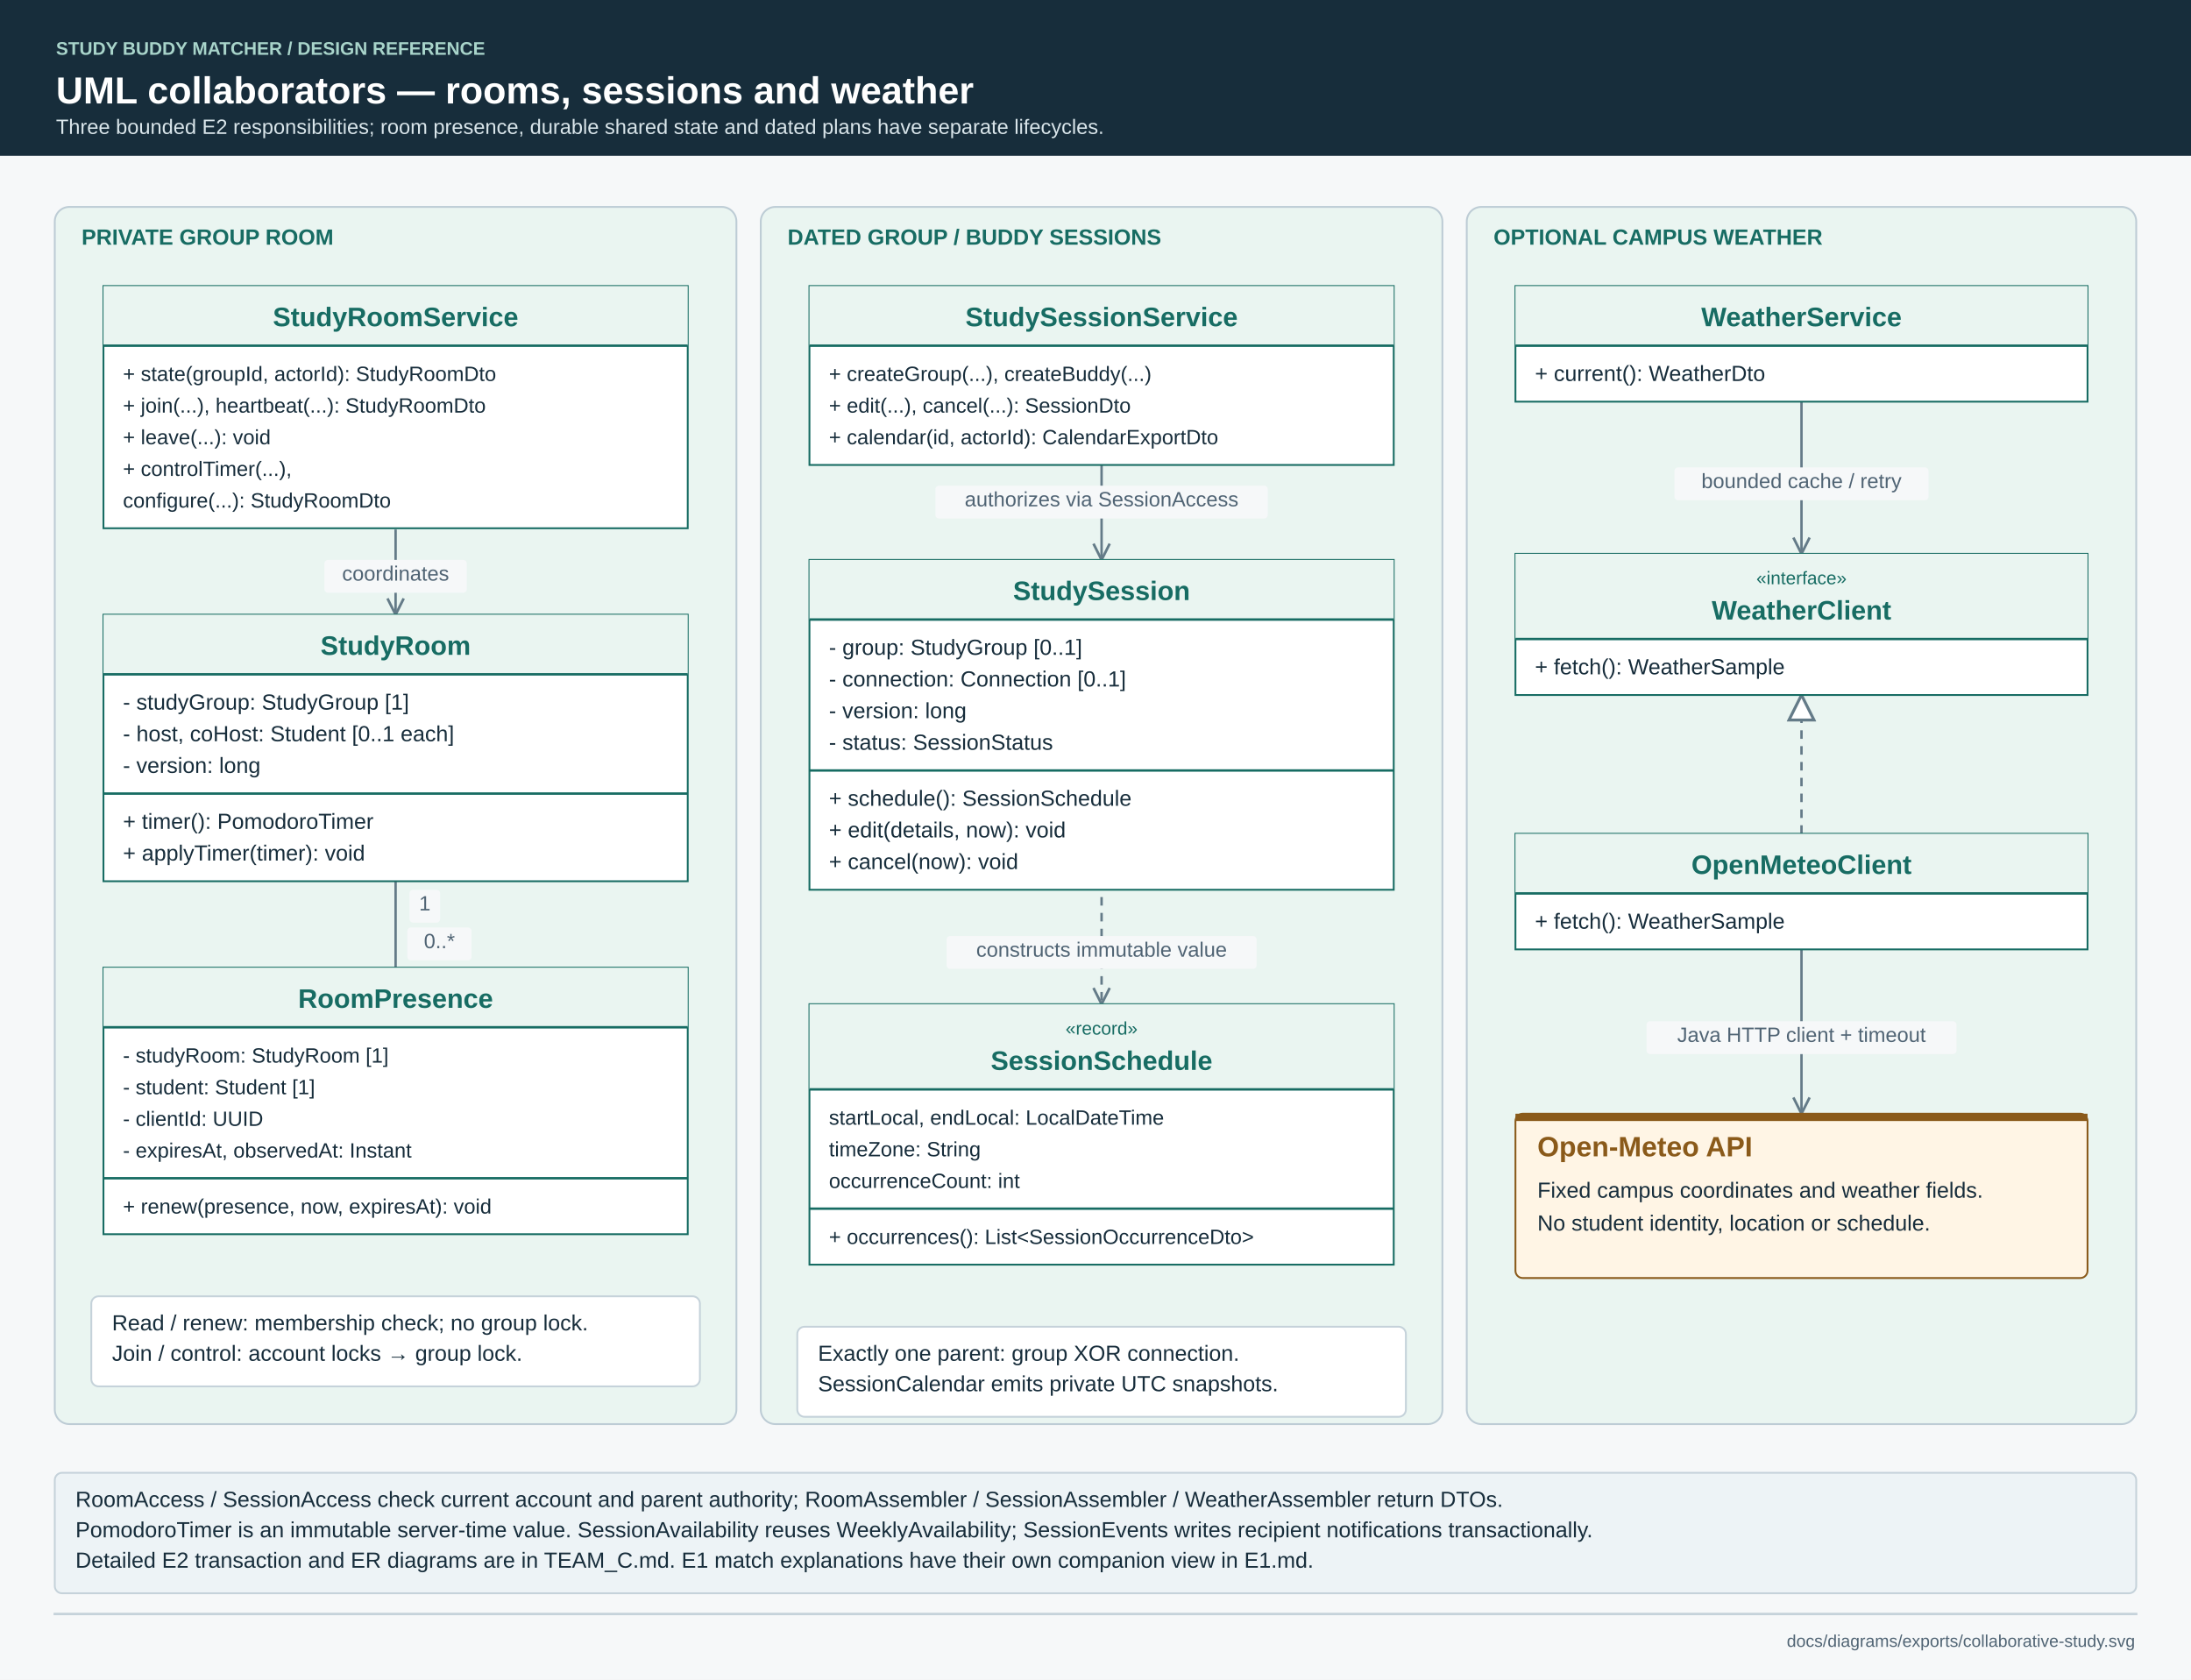
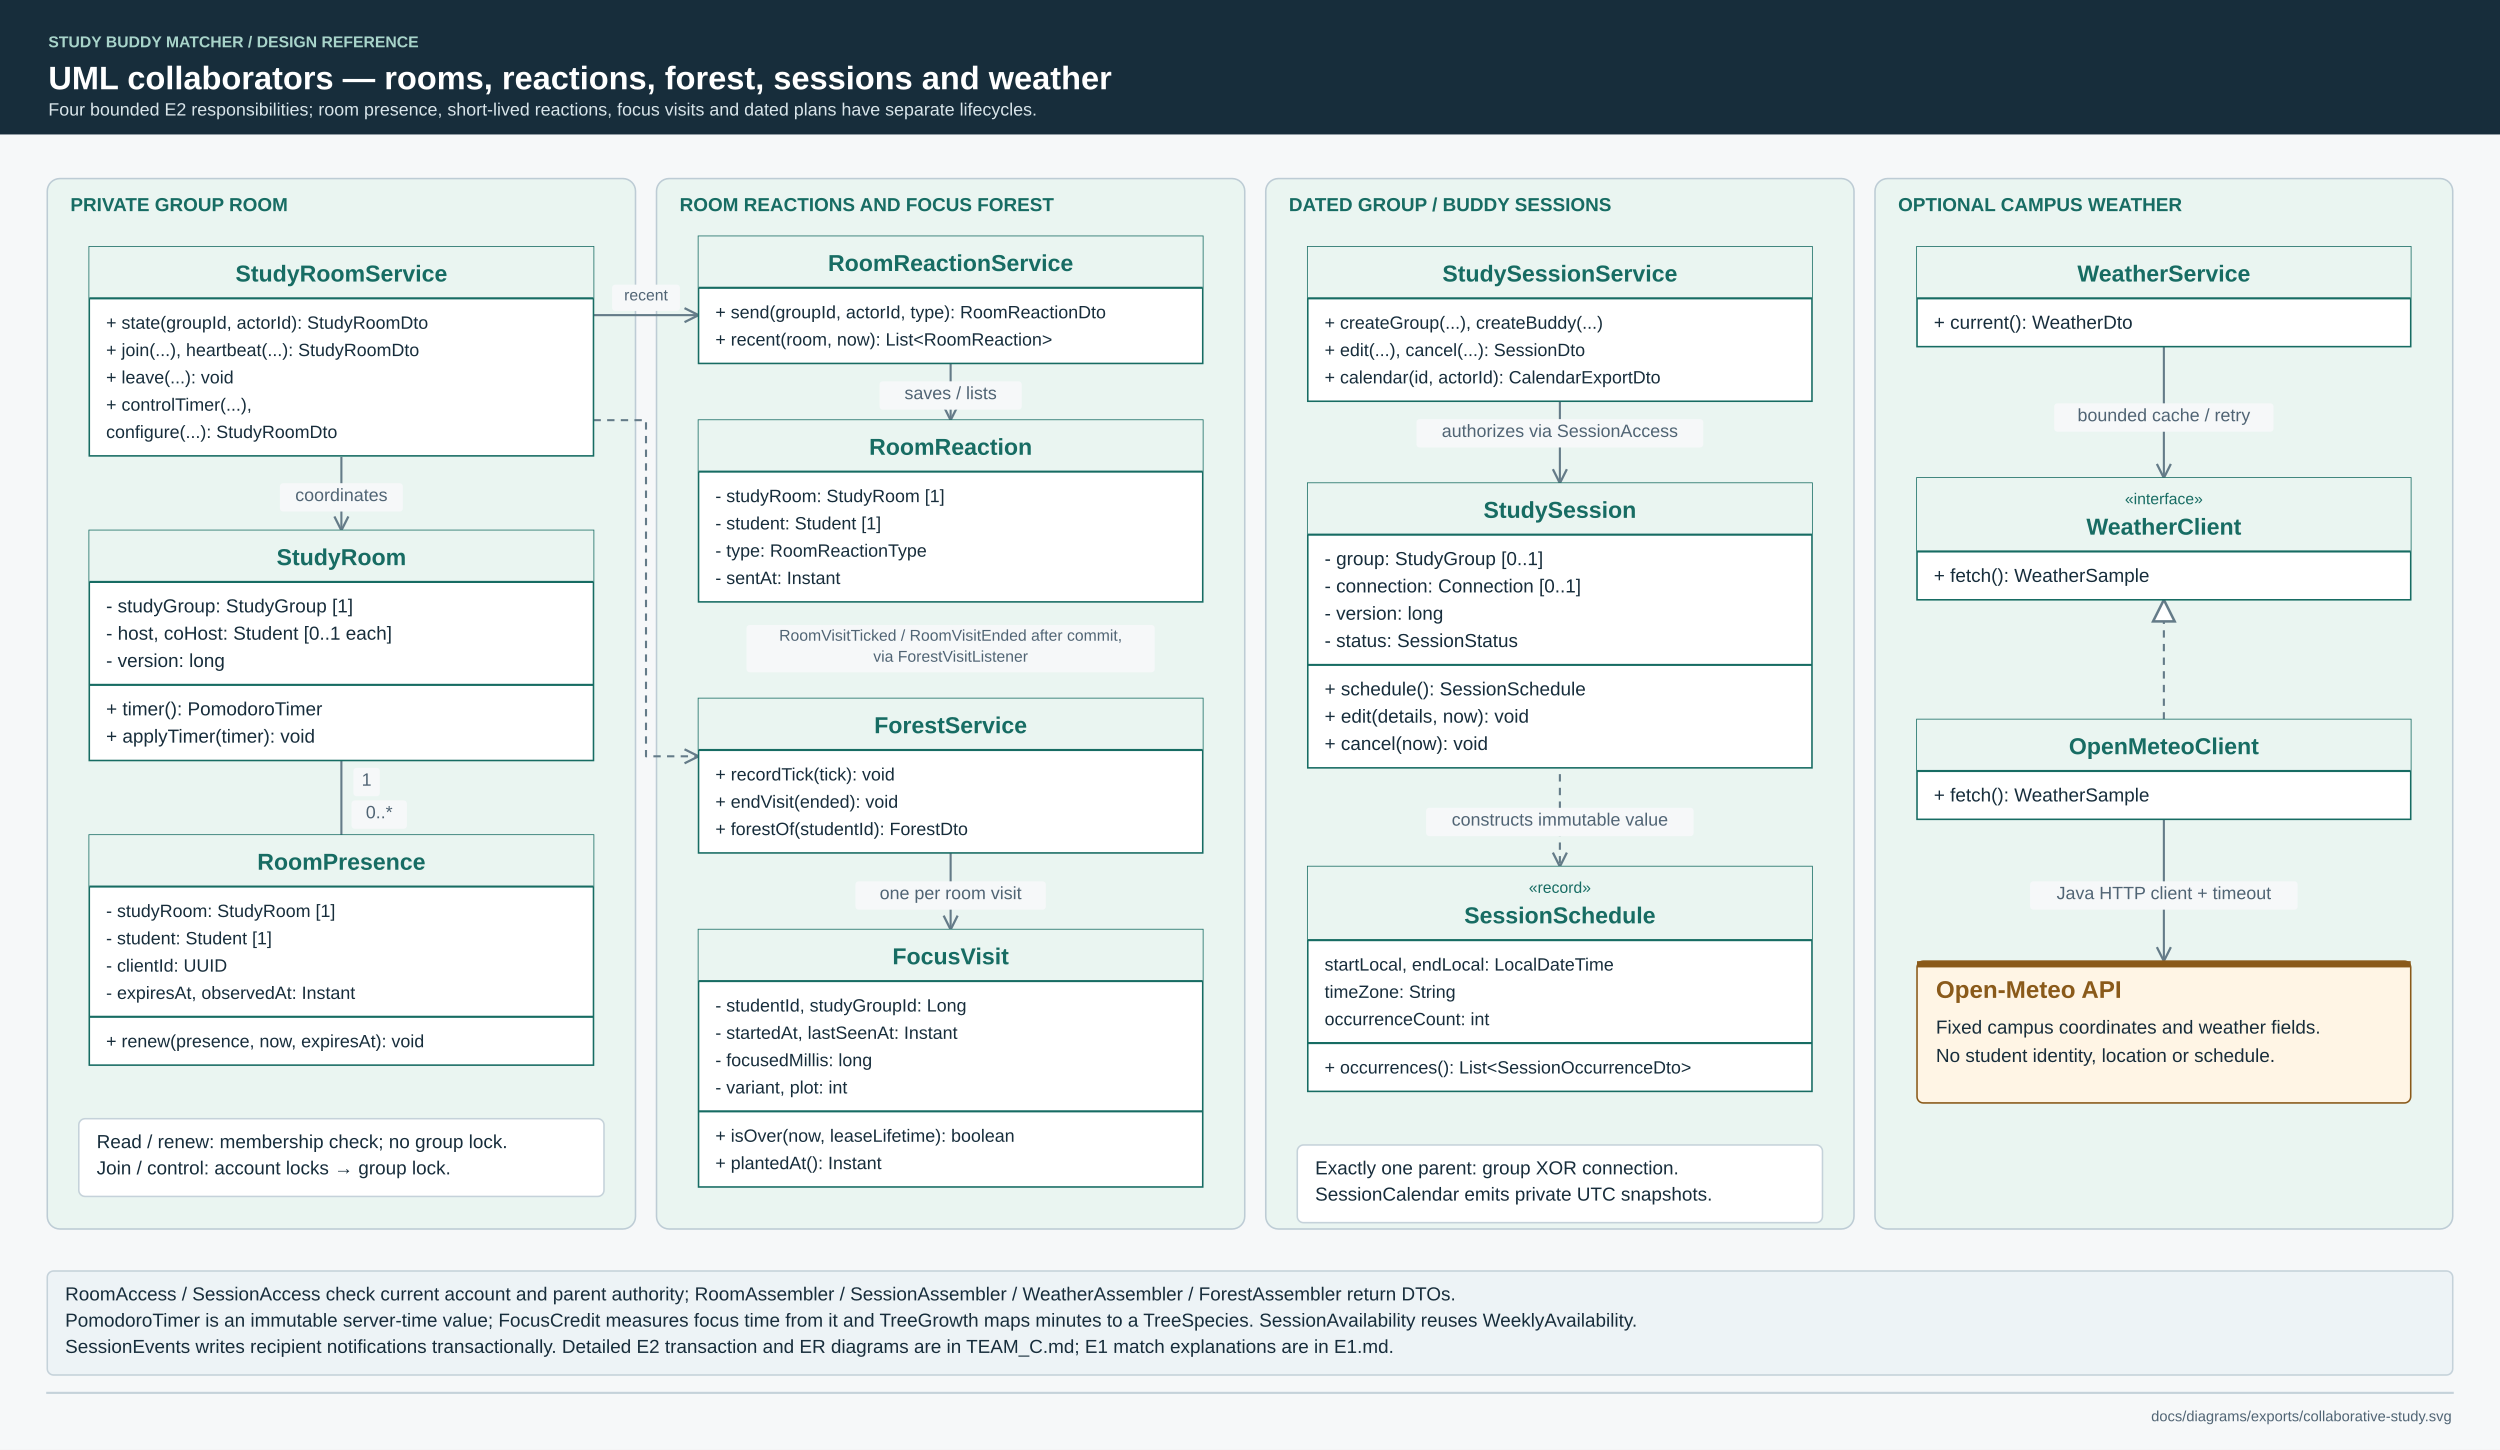
- <svg xmlns="http://www.w3.org/2000/svg" width="1800" height="1380" viewBox="0 0 1800 1380" role="img" aria-labelledby="title description">
+ <svg xmlns="http://www.w3.org/2000/svg" width="2380" height="1380" viewBox="0 0 2380 1380" role="img" aria-labelledby="title description">
  <defs>
    <marker id="arrow" viewBox="0 0 12 12" refX="11" refY="6" markerWidth="8" markerHeight="8" orient="auto-start-reverse">
      <path d="M 1 1 L 11 6 L 1 11" fill="none" stroke="#647b88" stroke-width="1.6" />
    </marker>
    <marker id="triangle" viewBox="0 0 14 14" refX="13" refY="7" markerWidth="12" markerHeight="12" orient="auto-start-reverse">
      <path d="M 1 1 L 13 7 L 1 13 Z" fill="white" stroke="#647b88" stroke-width="1.4" />
    </marker>
    <marker id="diamond" viewBox="0 0 16 12" refX="1" refY="6" markerWidth="13" markerHeight="10" orient="auto-start-reverse">
      <path d="M 1 6 L 8 1 L 15 6 L 8 11 Z" fill="#647b88" stroke="#647b88" />
    </marker>
  </defs>
  <g font-family="Tahoma, Verdana, Arial, sans-serif">
-     <rect x="0" y="0" width="1800" height="1380" rx="0" fill="#f6f8f9" stroke="none" stroke-width="1.5" />
-     <rect x="0" y="0" width="1800" height="128" rx="0" fill="#172d3b" stroke="none" stroke-width="1.5" />
+     <rect x="0" y="0" width="2380" height="1380" rx="0" fill="#f6f8f9" stroke="none" stroke-width="1.5" />
+     <rect x="0" y="0" width="2380" height="128" rx="0" fill="#172d3b" stroke="none" stroke-width="1.5" />
    <rect x="45" y="170" width="560" height="1000" rx="12" fill="#eaf5f1" stroke="#bdccd5" stroke-width="1.5" />
    <rect x="625" y="170" width="560" height="1000" rx="12" fill="#eaf5f1" stroke="#bdccd5" stroke-width="1.5" />
-     <rect x="1205" y="170" width="550" height="1000" rx="12" fill="#eaf5f1" stroke="#bdccd5" stroke-width="1.5" />
-     <polyline points="44,1326 1756,1326" fill="none" stroke="#c5d2da" stroke-width="2" stroke-linejoin="round" />
+     <rect x="1205" y="170" width="560" height="1000" rx="12" fill="#eaf5f1" stroke="#bdccd5" stroke-width="1.5" />
+     <rect x="1785" y="170" width="550" height="1000" rx="12" fill="#eaf5f1" stroke="#bdccd5" stroke-width="1.5" />
+     <polyline points="44,1326 2336,1326" fill="none" stroke="#c5d2da" stroke-width="2" stroke-linejoin="round" />
    <polyline points="325,435 325,505" fill="none" stroke="#647b88" stroke-width="2" stroke-linejoin="round" marker-end="url(#arrow)" />
    <polyline points="325,724 325,795" fill="none" stroke="#647b88" stroke-width="2" stroke-linejoin="round" />
-     <polyline points="905,362 905,460" fill="none" stroke="#647b88" stroke-width="2" stroke-linejoin="round" marker-end="url(#arrow)" />
-     <polyline points="905,711 905,825" fill="none" stroke="#647b88" stroke-width="2" stroke-linejoin="round" stroke-dasharray="7 6" marker-end="url(#arrow)" />
-     <polyline points="1480,330 1480,455" fill="none" stroke="#647b88" stroke-width="2" stroke-linejoin="round" marker-end="url(#arrow)" />
-     <polyline points="1480,685 1480,571" fill="none" stroke="#647b88" stroke-width="2" stroke-linejoin="round" stroke-dasharray="7 6" marker-end="url(#triangle)" />
-     <polyline points="1480,780 1480,915" fill="none" stroke="#647b88" stroke-width="2" stroke-linejoin="round" marker-end="url(#arrow)" />
+     <polyline points="905,346 905,400" fill="none" stroke="#647b88" stroke-width="2" stroke-linejoin="round" marker-end="url(#arrow)" />
+     <polyline points="565,300 665,300" fill="none" stroke="#647b88" stroke-width="2" stroke-linejoin="round" marker-end="url(#arrow)" />
+     <polyline points="905,812 905,885" fill="none" stroke="#647b88" stroke-width="2" stroke-linejoin="round" marker-end="url(#arrow)" />
+     <polyline points="565,400 615,400 615,720 665,720" fill="none" stroke="#647b88" stroke-width="2" stroke-linejoin="round" stroke-dasharray="7 6" marker-end="url(#arrow)" />
+     <polyline points="1485,362 1485,460" fill="none" stroke="#647b88" stroke-width="2" stroke-linejoin="round" marker-end="url(#arrow)" />
+     <polyline points="1485,711 1485,825" fill="none" stroke="#647b88" stroke-width="2" stroke-linejoin="round" stroke-dasharray="7 6" marker-end="url(#arrow)" />
+     <polyline points="2060,330 2060,455" fill="none" stroke="#647b88" stroke-width="2" stroke-linejoin="round" marker-end="url(#arrow)" />
+     <polyline points="2060,685 2060,571" fill="none" stroke="#647b88" stroke-width="2" stroke-linejoin="round" stroke-dasharray="7 6" marker-end="url(#triangle)" />
+     <polyline points="2060,780 2060,915" fill="none" stroke="#647b88" stroke-width="2" stroke-linejoin="round" marker-end="url(#arrow)" />
    <rect x="85" y="235" width="480" height="199" rx="0" fill="white" stroke="#176c63" stroke-width="1.5" data-class="StudyRoomService" />
    <rect x="85" y="235" width="480" height="49" rx="0" fill="#eaf5f1" stroke="none" stroke-width="1.5" />
    <polyline points="85,284 565,284" fill="none" stroke="#176c63" stroke-width="2" stroke-linejoin="round" />
    <rect x="85" y="505" width="480" height="219" rx="0" fill="white" stroke="#176c63" stroke-width="1.5" data-class="StudyRoom" />
    <rect x="85" y="505" width="480" height="49" rx="0" fill="#eaf5f1" stroke="none" stroke-width="1.5" />
    <polyline points="85,554 565,554" fill="none" stroke="#176c63" stroke-width="2" stroke-linejoin="round" />
    <polyline points="85,652 565,652" fill="none" stroke="#176c63" stroke-width="2" stroke-linejoin="round" />
    <rect x="85" y="795" width="480" height="219" rx="0" fill="white" stroke="#176c63" stroke-width="1.5" data-class="RoomPresence" />
    <rect x="85" y="795" width="480" height="49" rx="0" fill="#eaf5f1" stroke="none" stroke-width="1.5" />
    <polyline points="85,844 565,844" fill="none" stroke="#176c63" stroke-width="2" stroke-linejoin="round" />
    <polyline points="85,968 565,968" fill="none" stroke="#176c63" stroke-width="2" stroke-linejoin="round" />
    <rect x="75" y="1065" width="500" height="74" rx="6" fill="white" stroke="#c5d2da" stroke-width="1.5" />
-     <rect x="665" y="235" width="480" height="147" rx="0" fill="white" stroke="#176c63" stroke-width="1.5" data-class="StudySessionService" />
-     <rect x="665" y="235" width="480" height="49" rx="0" fill="#eaf5f1" stroke="none" stroke-width="1.5" />
-     <polyline points="665,284 1145,284" fill="none" stroke="#176c63" stroke-width="2" stroke-linejoin="round" />
-     <rect x="665" y="460" width="480" height="271" rx="0" fill="white" stroke="#176c63" stroke-width="1.5" data-class="StudySession" />
-     <rect x="665" y="460" width="480" height="49" rx="0" fill="#eaf5f1" stroke="none" stroke-width="1.5" />
-     <polyline points="665,509 1145,509" fill="none" stroke="#176c63" stroke-width="2" stroke-linejoin="round" />
-     <polyline points="665,633 1145,633" fill="none" stroke="#176c63" stroke-width="2" stroke-linejoin="round" />
-     <rect x="665" y="825" width="480" height="214" rx="0" fill="white" stroke="#176c63" stroke-width="1.5" data-class="SessionSchedule" />
-     <rect x="665" y="825" width="480" height="70" rx="0" fill="#eaf5f1" stroke="none" stroke-width="1.5" />
-     <polyline points="665,895 1145,895" fill="none" stroke="#176c63" stroke-width="2" stroke-linejoin="round" />
-     <polyline points="665,993 1145,993" fill="none" stroke="#176c63" stroke-width="2" stroke-linejoin="round" />
-     <rect x="655" y="1090" width="500" height="74" rx="6" fill="white" stroke="#c5d2da" stroke-width="1.5" />
-     <rect x="1245" y="235" width="470" height="95" rx="0" fill="white" stroke="#176c63" stroke-width="1.5" data-class="WeatherService" />
-     <rect x="1245" y="235" width="470" height="49" rx="0" fill="#eaf5f1" stroke="none" stroke-width="1.5" />
-     <polyline points="1245,284 1715,284" fill="none" stroke="#176c63" stroke-width="2" stroke-linejoin="round" />
-     <rect x="1245" y="455" width="470" height="116" rx="0" fill="white" stroke="#176c63" stroke-width="1.5" data-class="WeatherClient" />
-     <rect x="1245" y="455" width="470" height="70" rx="0" fill="#eaf5f1" stroke="none" stroke-width="1.5" />
-     <polyline points="1245,525 1715,525" fill="none" stroke="#176c63" stroke-width="2" stroke-linejoin="round" />
-     <rect x="1245" y="685" width="470" height="95" rx="0" fill="white" stroke="#176c63" stroke-width="1.5" data-class="OpenMeteoClient" />
-     <rect x="1245" y="685" width="470" height="49" rx="0" fill="#eaf5f1" stroke="none" stroke-width="1.5" />
-     <polyline points="1245,734 1715,734" fill="none" stroke="#176c63" stroke-width="2" stroke-linejoin="round" />
-     <rect x="1245" y="915" width="470" height="135" rx="6" fill="#fff5e5" stroke="#8a5a1a" stroke-width="1.5" data-node="box" />
-     <rect x="1245" y="915" width="470" height="6" rx="0" fill="#8a5a1a" stroke="none" stroke-width="1.5" />
-     <rect x="45" y="1210" width="1710" height="99" rx="6" fill="#edf3f6" stroke="#c5d2da" stroke-width="1.5" />
+     <rect x="665" y="225" width="480" height="121" rx="0" fill="white" stroke="#176c63" stroke-width="1.5" data-class="RoomReactionService" />
+     <rect x="665" y="225" width="480" height="49" rx="0" fill="#eaf5f1" stroke="none" stroke-width="1.5" />
+     <polyline points="665,274 1145,274" fill="none" stroke="#176c63" stroke-width="2" stroke-linejoin="round" />
+     <rect x="665" y="400" width="480" height="173" rx="0" fill="white" stroke="#176c63" stroke-width="1.5" data-class="RoomReaction" />
+     <rect x="665" y="400" width="480" height="49" rx="0" fill="#eaf5f1" stroke="none" stroke-width="1.5" />
+     <polyline points="665,449 1145,449" fill="none" stroke="#176c63" stroke-width="2" stroke-linejoin="round" />
+     <rect x="665" y="665" width="480" height="147" rx="0" fill="white" stroke="#176c63" stroke-width="1.5" data-class="ForestService" />
+     <rect x="665" y="665" width="480" height="49" rx="0" fill="#eaf5f1" stroke="none" stroke-width="1.5" />
+     <polyline points="665,714 1145,714" fill="none" stroke="#176c63" stroke-width="2" stroke-linejoin="round" />
+     <rect x="665" y="885" width="480" height="245" rx="0" fill="white" stroke="#176c63" stroke-width="1.5" data-class="FocusVisit" />
+     <rect x="665" y="885" width="480" height="49" rx="0" fill="#eaf5f1" stroke="none" stroke-width="1.5" />
+     <polyline points="665,934 1145,934" fill="none" stroke="#176c63" stroke-width="2" stroke-linejoin="round" />
+     <polyline points="665,1058 1145,1058" fill="none" stroke="#176c63" stroke-width="2" stroke-linejoin="round" />
+     <rect x="1245" y="235" width="480" height="147" rx="0" fill="white" stroke="#176c63" stroke-width="1.5" data-class="StudySessionService" />
+     <rect x="1245" y="235" width="480" height="49" rx="0" fill="#eaf5f1" stroke="none" stroke-width="1.5" />
+     <polyline points="1245,284 1725,284" fill="none" stroke="#176c63" stroke-width="2" stroke-linejoin="round" />
+     <rect x="1245" y="460" width="480" height="271" rx="0" fill="white" stroke="#176c63" stroke-width="1.5" data-class="StudySession" />
+     <rect x="1245" y="460" width="480" height="49" rx="0" fill="#eaf5f1" stroke="none" stroke-width="1.5" />
+     <polyline points="1245,509 1725,509" fill="none" stroke="#176c63" stroke-width="2" stroke-linejoin="round" />
+     <polyline points="1245,633 1725,633" fill="none" stroke="#176c63" stroke-width="2" stroke-linejoin="round" />
+     <rect x="1245" y="825" width="480" height="214" rx="0" fill="white" stroke="#176c63" stroke-width="1.5" data-class="SessionSchedule" />
+     <rect x="1245" y="825" width="480" height="70" rx="0" fill="#eaf5f1" stroke="none" stroke-width="1.5" />
+     <polyline points="1245,895 1725,895" fill="none" stroke="#176c63" stroke-width="2" stroke-linejoin="round" />
+     <polyline points="1245,993 1725,993" fill="none" stroke="#176c63" stroke-width="2" stroke-linejoin="round" />
+     <rect x="1235" y="1090" width="500" height="74" rx="6" fill="white" stroke="#c5d2da" stroke-width="1.5" />
+     <rect x="1825" y="235" width="470" height="95" rx="0" fill="white" stroke="#176c63" stroke-width="1.5" data-class="WeatherService" />
+     <rect x="1825" y="235" width="470" height="49" rx="0" fill="#eaf5f1" stroke="none" stroke-width="1.5" />
+     <polyline points="1825,284 2295,284" fill="none" stroke="#176c63" stroke-width="2" stroke-linejoin="round" />
+     <rect x="1825" y="455" width="470" height="116" rx="0" fill="white" stroke="#176c63" stroke-width="1.5" data-class="WeatherClient" />
+     <rect x="1825" y="455" width="470" height="70" rx="0" fill="#eaf5f1" stroke="none" stroke-width="1.5" />
+     <polyline points="1825,525 2295,525" fill="none" stroke="#176c63" stroke-width="2" stroke-linejoin="round" />
+     <rect x="1825" y="685" width="470" height="95" rx="0" fill="white" stroke="#176c63" stroke-width="1.5" data-class="OpenMeteoClient" />
+     <rect x="1825" y="685" width="470" height="49" rx="0" fill="#eaf5f1" stroke="none" stroke-width="1.5" />
+     <polyline points="1825,734 2295,734" fill="none" stroke="#176c63" stroke-width="2" stroke-linejoin="round" />
+     <rect x="1825" y="915" width="470" height="135" rx="6" fill="#fff5e5" stroke="#8a5a1a" stroke-width="1.5" data-node="box" />
+     <rect x="1825" y="915" width="470" height="6" rx="0" fill="#8a5a1a" stroke="none" stroke-width="1.5" />
+     <rect x="45" y="1210" width="2290" height="99" rx="6" fill="#edf3f6" stroke="#c5d2da" stroke-width="1.5" />
    <text x="46" y="45" font-size="15" fill="#a8d4ca" font-weight="700" text-anchor="start">STUDY BUDDY MATCHER  /  DESIGN REFERENCE</text>
-     <text x="46" y="85" font-size="31" fill="#ffffff" font-weight="700" text-anchor="start">UML collaborators — rooms, sessions and weather</text>
-     <text x="46" y="110" font-size="17" fill="#d9e5ea" font-weight="400" text-anchor="start">Three bounded E2 responsibilities; room presence, durable shared state and dated plans have separate lifecycles.</text>
-     <text x="1754" y="1353" font-size="14" fill="#506474" font-weight="400" text-anchor="end">docs/diagrams/exports/collaborative-study.svg</text>
+     <text x="46" y="85" font-size="31" fill="#ffffff" font-weight="700" text-anchor="start">UML collaborators — rooms, reactions, forest, sessions and weather</text>
+     <text x="46" y="110" font-size="17" fill="#d9e5ea" font-weight="400" text-anchor="start">Four bounded E2 responsibilities; room presence, short-lived reactions, focus visits and dated plans have separate lifecycles.</text>
+     <text x="2334" y="1353" font-size="14" fill="#506474" font-weight="400" text-anchor="end">docs/diagrams/exports/collaborative-study.svg</text>
    <text x="67" y="201" font-size="18" fill="#176c63" font-weight="700" text-anchor="start">PRIVATE GROUP ROOM</text>
-     <text x="647" y="201" font-size="18" fill="#176c63" font-weight="700" text-anchor="start">DATED GROUP / BUDDY SESSIONS</text>
-     <text x="1227" y="201" font-size="18" fill="#176c63" font-weight="700" text-anchor="start">OPTIONAL CAMPUS WEATHER</text>
+     <text x="647" y="201" font-size="18" fill="#176c63" font-weight="700" text-anchor="start">ROOM REACTIONS AND FOCUS FOREST</text>
+     <text x="1227" y="201" font-size="18" fill="#176c63" font-weight="700" text-anchor="start">DATED GROUP / BUDDY SESSIONS</text>
+     <text x="1807" y="201" font-size="18" fill="#176c63" font-weight="700" text-anchor="start">OPTIONAL CAMPUS WEATHER</text>
    <text x="325.0" y="268" font-size="22" fill="#176c63" font-weight="700" text-anchor="middle">StudyRoomService</text>
    <text x="101" y="313" font-size="17" fill="#172d3b" font-weight="400" text-anchor="start">+ state(groupId, actorId): StudyRoomDto</text>
    <text x="101" y="339" font-size="17" fill="#172d3b" font-weight="400" text-anchor="start">+ join(...), heartbeat(...): StudyRoomDto</text>
    <text x="101" y="365" font-size="17" fill="#172d3b" font-weight="400" text-anchor="start">+ leave(...): void</text>
    <text x="101" y="391" font-size="17" fill="#172d3b" font-weight="400" text-anchor="start">+ controlTimer(...),</text>
    <text x="101" y="417" font-size="17" fill="#172d3b" font-weight="400" text-anchor="start">  configure(...): StudyRoomDto</text>
    <text x="325.0" y="538" font-size="22" fill="#176c63" font-weight="700" text-anchor="middle">StudyRoom</text>
    <text x="101" y="583" font-size="18" fill="#172d3b" font-weight="400" text-anchor="start">- studyGroup: StudyGroup [1]</text>
    <text x="101" y="609" font-size="18" fill="#172d3b" font-weight="400" text-anchor="start">- host, coHost: Student [0..1 each]</text>
    <text x="101" y="635" font-size="18" fill="#172d3b" font-weight="400" text-anchor="start">- version: long</text>
    <text x="101" y="681" font-size="18" fill="#172d3b" font-weight="400" text-anchor="start">+ timer(): PomodoroTimer</text>
    <text x="101" y="707" font-size="18" fill="#172d3b" font-weight="400" text-anchor="start">+ applyTimer(timer): void</text>
    <text x="325.0" y="828" font-size="22" fill="#176c63" font-weight="700" text-anchor="middle">RoomPresence</text>
    <text x="101" y="873" font-size="17" fill="#172d3b" font-weight="400" text-anchor="start">- studyRoom: StudyRoom [1]</text>
    <text x="101" y="899" font-size="17" fill="#172d3b" font-weight="400" text-anchor="start">- student: Student [1]</text>
    <text x="101" y="925" font-size="17" fill="#172d3b" font-weight="400" text-anchor="start">- clientId: UUID</text>
    <text x="101" y="951" font-size="17" fill="#172d3b" font-weight="400" text-anchor="start">- expiresAt, observedAt: Instant</text>
    <text x="101" y="997" font-size="17" fill="#172d3b" font-weight="400" text-anchor="start">+ renew(presence, now, expiresAt): void</text>
    <rect x="266.51" y="460" width="116.98" height="27" rx="3" fill="#f6f8f9" stroke="none" stroke-width="1.5" />
    <text x="325" y="477" font-size="17" fill="#506474" font-weight="400" text-anchor="middle">coordinates</text>
    <rect x="336.41" y="731" width="25.18" height="27" rx="3" fill="#f6f8f9" stroke="none" stroke-width="1.5" />
    <text x="349" y="748" font-size="17" fill="#506474" font-weight="400" text-anchor="middle">1</text>
    <rect x="334.64" y="762" width="52.72" height="27" rx="3" fill="#f6f8f9" stroke="none" stroke-width="1.5" />
    <text x="361" y="779" font-size="17" fill="#506474" font-weight="400" text-anchor="middle">0..*</text>
    <text x="92" y="1093" font-size="18" fill="#172d3b" font-weight="400" text-anchor="start">Read / renew: membership check; no group lock.</text>
    <text x="92" y="1118" font-size="18" fill="#172d3b" font-weight="400" text-anchor="start">Join / control: account locks → group lock.</text>
-     <text x="905.0" y="268" font-size="22" fill="#176c63" font-weight="700" text-anchor="middle">StudySessionService</text>
-     <text x="681" y="313" font-size="17" fill="#172d3b" font-weight="400" text-anchor="start">+ createGroup(...), createBuddy(...)</text>
-     <text x="681" y="339" font-size="17" fill="#172d3b" font-weight="400" text-anchor="start">+ edit(...), cancel(...): SessionDto</text>
-     <text x="681" y="365" font-size="17" fill="#172d3b" font-weight="400" text-anchor="start">+ calendar(id, actorId): CalendarExportDto</text>
-     <text x="905.0" y="493" font-size="22" fill="#176c63" font-weight="700" text-anchor="middle">StudySession</text>
-     <text x="681" y="538" font-size="18" fill="#172d3b" font-weight="400" text-anchor="start">- group: StudyGroup [0..1]</text>
-     <text x="681" y="564" font-size="18" fill="#172d3b" font-weight="400" text-anchor="start">- connection: Connection [0..1]</text>
-     <text x="681" y="590" font-size="18" fill="#172d3b" font-weight="400" text-anchor="start">- version: long</text>
-     <text x="681" y="616" font-size="18" fill="#172d3b" font-weight="400" text-anchor="start">- status: SessionStatus</text>
-     <text x="681" y="662" font-size="18" fill="#172d3b" font-weight="400" text-anchor="start">+ schedule(): SessionSchedule</text>
-     <text x="681" y="688" font-size="18" fill="#172d3b" font-weight="400" text-anchor="start">+ edit(details, now): void</text>
-     <text x="681" y="714" font-size="18" fill="#172d3b" font-weight="400" text-anchor="start">+ cancel(now): void</text>
-     <text x="905.0" y="850" font-size="15" fill="#176c63" font-weight="400" text-anchor="middle">«record»</text>
-     <text x="905.0" y="879" font-size="22" fill="#176c63" font-weight="700" text-anchor="middle">SessionSchedule</text>
-     <text x="681" y="924" font-size="17" fill="#172d3b" font-weight="400" text-anchor="start">startLocal, endLocal: LocalDateTime</text>
-     <text x="681" y="950" font-size="17" fill="#172d3b" font-weight="400" text-anchor="start">timeZone: String</text>
-     <text x="681" y="976" font-size="17" fill="#172d3b" font-weight="400" text-anchor="start">occurrenceCount: int</text>
-     <text x="681" y="1022" font-size="17" fill="#172d3b" font-weight="400" text-anchor="start">+ occurrences(): List&lt;SessionOccurrenceDto&gt;</text>
-     <rect x="768.48" y="399" width="273.04" height="27" rx="3" fill="#f6f8f9" stroke="none" stroke-width="1.5" />
-     <text x="905" y="416" font-size="17" fill="#506474" font-weight="400" text-anchor="middle">authorizes via SessionAccess</text>
-     <rect x="777.66" y="769" width="254.68" height="27" rx="3" fill="#f6f8f9" stroke="none" stroke-width="1.5" />
-     <text x="905" y="786" font-size="17" fill="#506474" font-weight="400" text-anchor="middle">constructs immutable value</text>
-     <text x="672" y="1118" font-size="18" fill="#172d3b" font-weight="400" text-anchor="start">Exactly one parent: group XOR connection.</text>
-     <text x="672" y="1143" font-size="18" fill="#172d3b" font-weight="400" text-anchor="start">SessionCalendar emits private UTC snapshots.</text>
-     <text x="1480.0" y="268" font-size="22" fill="#176c63" font-weight="700" text-anchor="middle">WeatherService</text>
-     <text x="1261" y="313" font-size="18" fill="#172d3b" font-weight="400" text-anchor="start">+ current(): WeatherDto</text>
-     <text x="1480.0" y="480" font-size="15" fill="#176c63" font-weight="400" text-anchor="middle">«interface»</text>
-     <text x="1480.0" y="509" font-size="22" fill="#176c63" font-weight="700" text-anchor="middle">WeatherClient</text>
-     <text x="1261" y="554" font-size="18" fill="#172d3b" font-weight="400" text-anchor="start">+ fetch(): WeatherSample</text>
-     <text x="1480.0" y="718" font-size="22" fill="#176c63" font-weight="700" text-anchor="middle">OpenMeteoClient</text>
-     <text x="1261" y="763" font-size="18" fill="#172d3b" font-weight="400" text-anchor="start">+ fetch(): WeatherSample</text>
-     <rect x="1375.61" y="384" width="208.78" height="27" rx="3" fill="#f6f8f9" stroke="none" stroke-width="1.5" />
-     <text x="1480" y="401" font-size="17" fill="#506474" font-weight="400" text-anchor="middle">bounded cache / retry</text>
-     <text x="1263" y="950" font-size="23" fill="#8a5a1a" font-weight="700" text-anchor="start">Open-Meteo API</text>
-     <text x="1263" y="984" font-size="18" fill="#172d3b" font-weight="400" text-anchor="start">Fixed campus coordinates and weather fields.</text>
-     <text x="1263" y="1011" font-size="18" fill="#172d3b" font-weight="400" text-anchor="start">No student identity, location or schedule.</text>
-     <rect x="1352.66" y="839" width="254.68" height="27" rx="3" fill="#f6f8f9" stroke="none" stroke-width="1.5" />
-     <text x="1480" y="856" font-size="17" fill="#506474" font-weight="400" text-anchor="middle">Java HTTP client + timeout</text>
-     <text x="62" y="1238" font-size="18" fill="#172d3b" font-weight="400" text-anchor="start">RoomAccess / SessionAccess check current account and parent authority; RoomAssembler / SessionAssembler / WeatherAssembler return DTOs.</text>
-     <text x="62" y="1263" font-size="18" fill="#172d3b" font-weight="400" text-anchor="start">PomodoroTimer is an immutable server-time value. SessionAvailability reuses WeeklyAvailability; SessionEvents writes recipient notifications transactionally.</text>
-     <text x="62" y="1288" font-size="18" fill="#172d3b" font-weight="400" text-anchor="start">Detailed E2 transaction and ER diagrams are in TEAM_C.md. E1 match explanations have their own companion view in E1.md.</text>
+     <text x="905.0" y="258" font-size="22" fill="#176c63" font-weight="700" text-anchor="middle">RoomReactionService</text>
+     <text x="681" y="303" font-size="17" fill="#172d3b" font-weight="400" text-anchor="start">+ send(groupId, actorId, type): RoomReactionDto</text>
+     <text x="681" y="329" font-size="17" fill="#172d3b" font-weight="400" text-anchor="start">+ recent(room, now): List&lt;RoomReaction&gt;</text>
+     <text x="905.0" y="433" font-size="22" fill="#176c63" font-weight="700" text-anchor="middle">RoomReaction</text>
+     <text x="681" y="478" font-size="17" fill="#172d3b" font-weight="400" text-anchor="start">- studyRoom: StudyRoom [1]</text>
+     <text x="681" y="504" font-size="17" fill="#172d3b" font-weight="400" text-anchor="start">- student: Student [1]</text>
+     <text x="681" y="530" font-size="17" fill="#172d3b" font-weight="400" text-anchor="start">- type: RoomReactionType</text>
+     <text x="681" y="556" font-size="17" fill="#172d3b" font-weight="400" text-anchor="start">- sentAt: Instant</text>
+     <rect x="837.33" y="363" width="135.34" height="27" rx="3" fill="#f6f8f9" stroke="none" stroke-width="1.5" />
+     <text x="905" y="380" font-size="17" fill="#506474" font-weight="400" text-anchor="middle">saves / lists</text>
+     <rect x="582.7" y="271" width="64.6" height="25" rx="3" fill="#f6f8f9" stroke="none" stroke-width="1.5" />
+     <text x="615" y="286" font-size="15" fill="#506474" font-weight="400" text-anchor="middle">recent</text>
+     <text x="905.0" y="698" font-size="22" fill="#176c63" font-weight="700" text-anchor="middle">ForestService</text>
+     <text x="681" y="743" font-size="17" fill="#172d3b" font-weight="400" text-anchor="start">+ recordTick(tick): void</text>
+     <text x="681" y="769" font-size="17" fill="#172d3b" font-weight="400" text-anchor="start">+ endVisit(ended): void</text>
+     <text x="681" y="795" font-size="17" fill="#172d3b" font-weight="400" text-anchor="start">+ forestOf(studentId): ForestDto</text>
+     <text x="905.0" y="918" font-size="22" fill="#176c63" font-weight="700" text-anchor="middle">FocusVisit</text>
+     <text x="681" y="963" font-size="17" fill="#172d3b" font-weight="400" text-anchor="start">- studentId, studyGroupId: Long</text>
+     <text x="681" y="989" font-size="17" fill="#172d3b" font-weight="400" text-anchor="start">- startedAt, lastSeenAt: Instant</text>
+     <text x="681" y="1015" font-size="17" fill="#172d3b" font-weight="400" text-anchor="start">- focusedMillis: long</text>
+     <text x="681" y="1041" font-size="17" fill="#172d3b" font-weight="400" text-anchor="start">- variant, plot: int</text>
+     <text x="681" y="1087" font-size="17" fill="#172d3b" font-weight="400" text-anchor="start">+ isOver(now, leaseLifetime): boolean</text>
+     <text x="681" y="1113" font-size="17" fill="#172d3b" font-weight="400" text-anchor="start">+ plantedAt(): Instant</text>
+     <rect x="814.38" y="839" width="181.24" height="27" rx="3" fill="#f6f8f9" stroke="none" stroke-width="1.5" />
+     <text x="905" y="856" font-size="17" fill="#506474" font-weight="400" text-anchor="middle">one per room visit</text>
+     <rect x="710.7" y="595" width="388.6" height="45" rx="3" fill="#f6f8f9" stroke="none" stroke-width="1.5" />
+     <text x="905" y="610" font-size="15" fill="#506474" font-weight="400" text-anchor="middle">RoomVisitTicked / RoomVisitEnded after commit,</text>
+     <text x="905" y="630" font-size="15" fill="#506474" font-weight="400" text-anchor="middle">via ForestVisitListener</text>
+     <text x="1485.0" y="268" font-size="22" fill="#176c63" font-weight="700" text-anchor="middle">StudySessionService</text>
+     <text x="1261" y="313" font-size="17" fill="#172d3b" font-weight="400" text-anchor="start">+ createGroup(...), createBuddy(...)</text>
+     <text x="1261" y="339" font-size="17" fill="#172d3b" font-weight="400" text-anchor="start">+ edit(...), cancel(...): SessionDto</text>
+     <text x="1261" y="365" font-size="17" fill="#172d3b" font-weight="400" text-anchor="start">+ calendar(id, actorId): CalendarExportDto</text>
+     <text x="1485.0" y="493" font-size="22" fill="#176c63" font-weight="700" text-anchor="middle">StudySession</text>
+     <text x="1261" y="538" font-size="18" fill="#172d3b" font-weight="400" text-anchor="start">- group: StudyGroup [0..1]</text>
+     <text x="1261" y="564" font-size="18" fill="#172d3b" font-weight="400" text-anchor="start">- connection: Connection [0..1]</text>
+     <text x="1261" y="590" font-size="18" fill="#172d3b" font-weight="400" text-anchor="start">- version: long</text>
+     <text x="1261" y="616" font-size="18" fill="#172d3b" font-weight="400" text-anchor="start">- status: SessionStatus</text>
+     <text x="1261" y="662" font-size="18" fill="#172d3b" font-weight="400" text-anchor="start">+ schedule(): SessionSchedule</text>
+     <text x="1261" y="688" font-size="18" fill="#172d3b" font-weight="400" text-anchor="start">+ edit(details, now): void</text>
+     <text x="1261" y="714" font-size="18" fill="#172d3b" font-weight="400" text-anchor="start">+ cancel(now): void</text>
+     <text x="1485.0" y="850" font-size="15" fill="#176c63" font-weight="400" text-anchor="middle">«record»</text>
+     <text x="1485.0" y="879" font-size="22" fill="#176c63" font-weight="700" text-anchor="middle">SessionSchedule</text>
+     <text x="1261" y="924" font-size="17" fill="#172d3b" font-weight="400" text-anchor="start">startLocal, endLocal: LocalDateTime</text>
+     <text x="1261" y="950" font-size="17" fill="#172d3b" font-weight="400" text-anchor="start">timeZone: String</text>
+     <text x="1261" y="976" font-size="17" fill="#172d3b" font-weight="400" text-anchor="start">occurrenceCount: int</text>
+     <text x="1261" y="1022" font-size="17" fill="#172d3b" font-weight="400" text-anchor="start">+ occurrences(): List&lt;SessionOccurrenceDto&gt;</text>
+     <rect x="1348.48" y="399" width="273.04" height="27" rx="3" fill="#f6f8f9" stroke="none" stroke-width="1.5" />
+     <text x="1485" y="416" font-size="17" fill="#506474" font-weight="400" text-anchor="middle">authorizes via SessionAccess</text>
+     <rect x="1357.66" y="769" width="254.68" height="27" rx="3" fill="#f6f8f9" stroke="none" stroke-width="1.5" />
+     <text x="1485" y="786" font-size="17" fill="#506474" font-weight="400" text-anchor="middle">constructs immutable value</text>
+     <text x="1252" y="1118" font-size="18" fill="#172d3b" font-weight="400" text-anchor="start">Exactly one parent: group XOR connection.</text>
+     <text x="1252" y="1143" font-size="18" fill="#172d3b" font-weight="400" text-anchor="start">SessionCalendar emits private UTC snapshots.</text>
+     <text x="2060.0" y="268" font-size="22" fill="#176c63" font-weight="700" text-anchor="middle">WeatherService</text>
+     <text x="1841" y="313" font-size="18" fill="#172d3b" font-weight="400" text-anchor="start">+ current(): WeatherDto</text>
+     <text x="2060.0" y="480" font-size="15" fill="#176c63" font-weight="400" text-anchor="middle">«interface»</text>
+     <text x="2060.0" y="509" font-size="22" fill="#176c63" font-weight="700" text-anchor="middle">WeatherClient</text>
+     <text x="1841" y="554" font-size="18" fill="#172d3b" font-weight="400" text-anchor="start">+ fetch(): WeatherSample</text>
+     <text x="2060.0" y="718" font-size="22" fill="#176c63" font-weight="700" text-anchor="middle">OpenMeteoClient</text>
+     <text x="1841" y="763" font-size="18" fill="#172d3b" font-weight="400" text-anchor="start">+ fetch(): WeatherSample</text>
+     <rect x="1955.61" y="384" width="208.78" height="27" rx="3" fill="#f6f8f9" stroke="none" stroke-width="1.5" />
+     <text x="2060" y="401" font-size="17" fill="#506474" font-weight="400" text-anchor="middle">bounded cache / retry</text>
+     <text x="1843" y="950" font-size="23" fill="#8a5a1a" font-weight="700" text-anchor="start">Open-Meteo API</text>
+     <text x="1843" y="984" font-size="18" fill="#172d3b" font-weight="400" text-anchor="start">Fixed campus coordinates and weather fields.</text>
+     <text x="1843" y="1011" font-size="18" fill="#172d3b" font-weight="400" text-anchor="start">No student identity, location or schedule.</text>
+     <rect x="1932.66" y="839" width="254.68" height="27" rx="3" fill="#f6f8f9" stroke="none" stroke-width="1.5" />
+     <text x="2060" y="856" font-size="17" fill="#506474" font-weight="400" text-anchor="middle">Java HTTP client + timeout</text>
+     <text x="62" y="1238" font-size="18" fill="#172d3b" font-weight="400" text-anchor="start">RoomAccess / SessionAccess check current account and parent authority; RoomAssembler / SessionAssembler / WeatherAssembler / ForestAssembler return DTOs.</text>
+     <text x="62" y="1263" font-size="18" fill="#172d3b" font-weight="400" text-anchor="start">PomodoroTimer is an immutable server-time value; FocusCredit measures focus time from it and TreeGrowth maps minutes to a TreeSpecies. SessionAvailability reuses WeeklyAvailability.</text>
+     <text x="62" y="1288" font-size="18" fill="#172d3b" font-weight="400" text-anchor="start">SessionEvents writes recipient notifications transactionally. Detailed E2 transaction and ER diagrams are in TEAM_C.md; E1 match explanations are in E1.md.</text>
  </g>
</svg>
